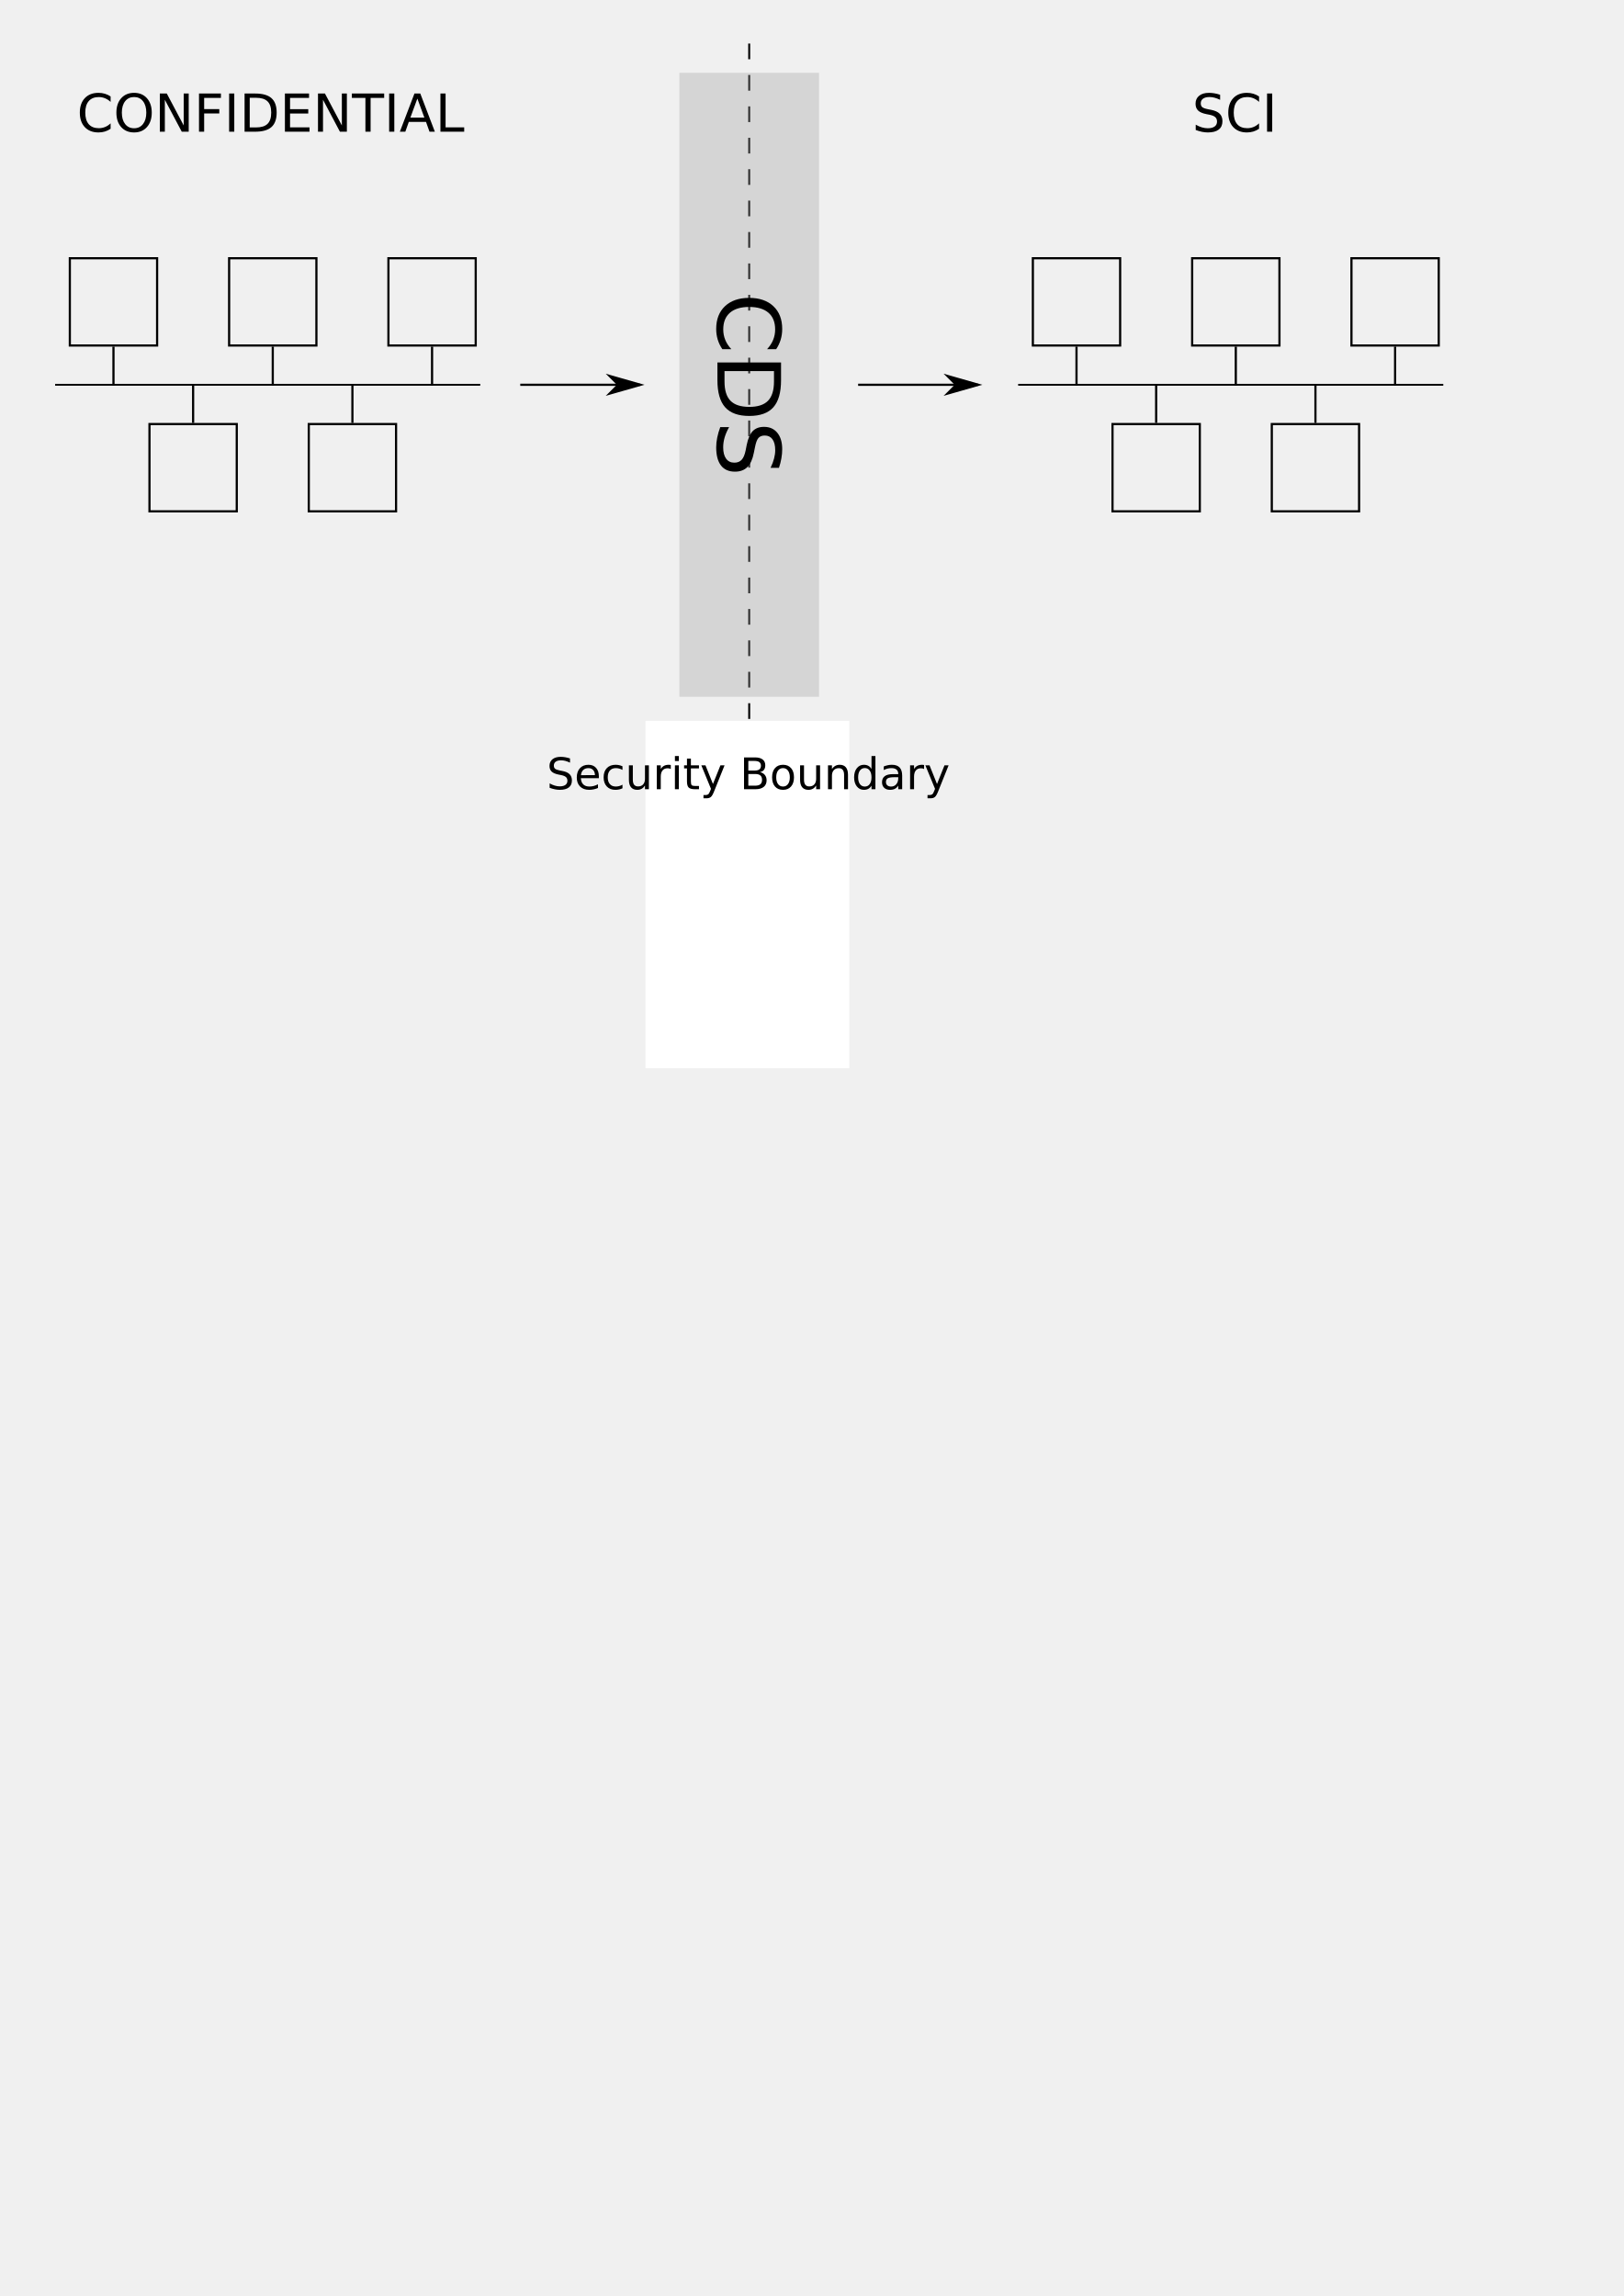
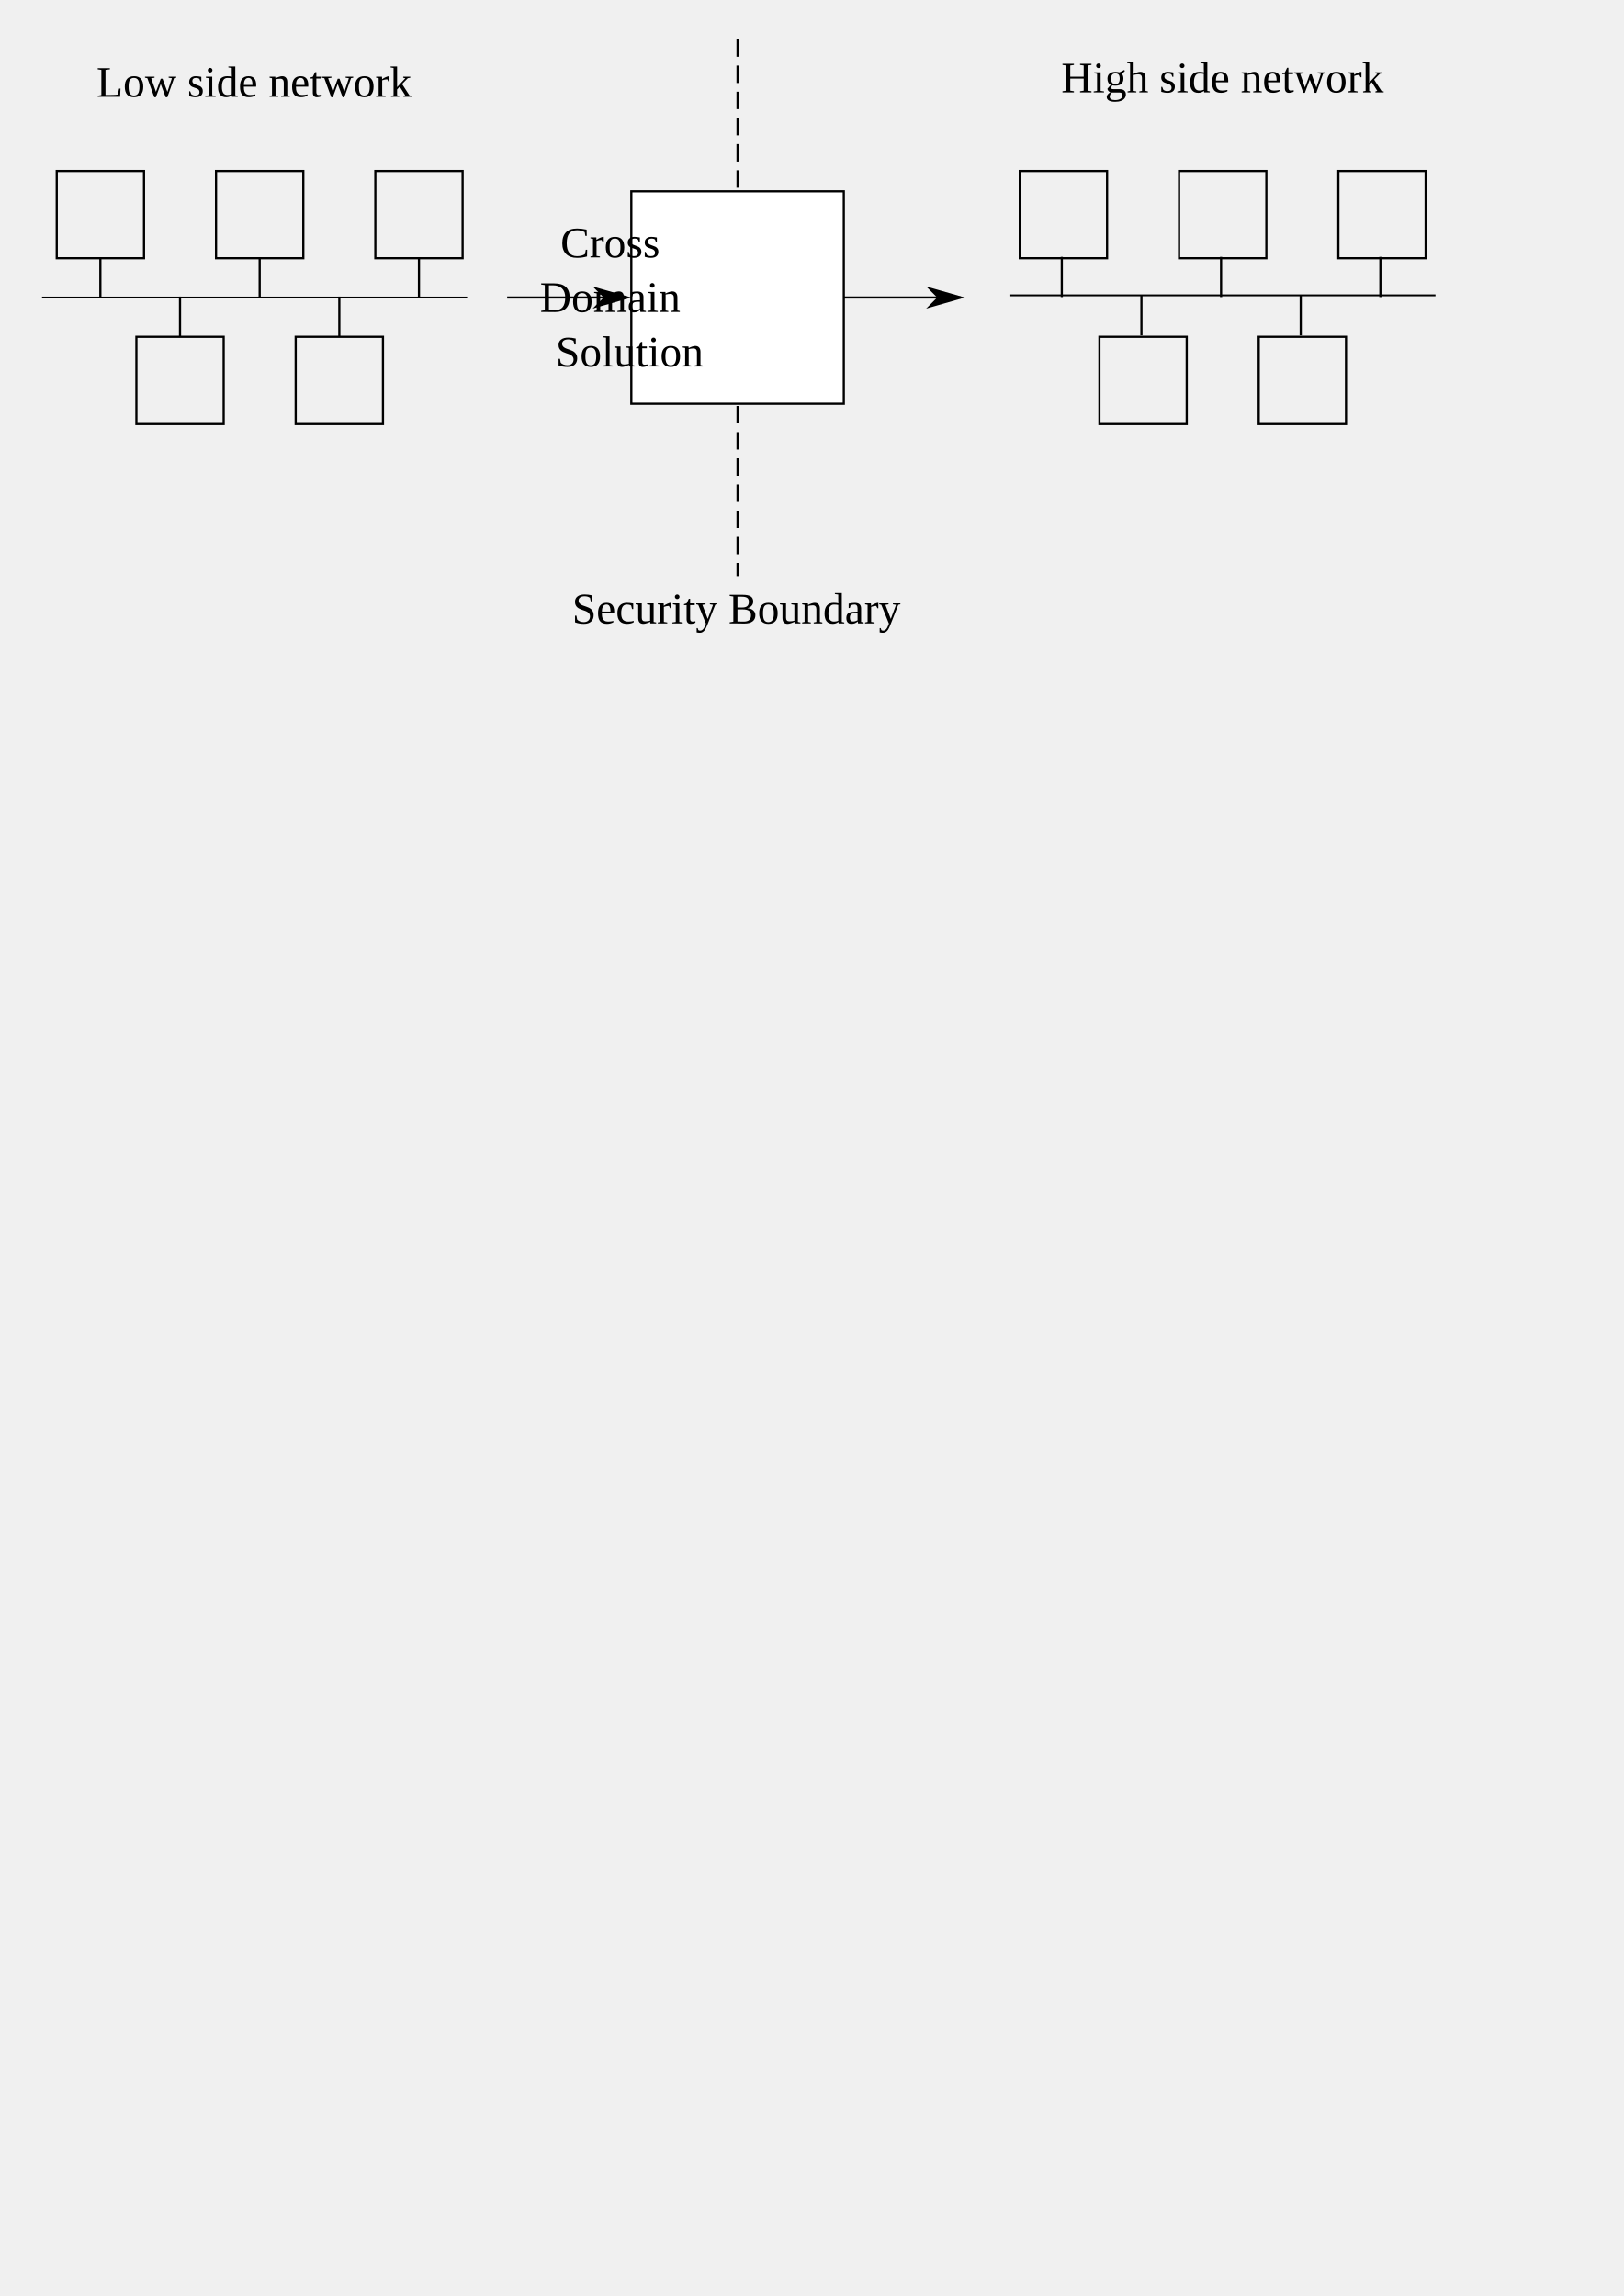
- <svg xmlns="http://www.w3.org/2000/svg" width="744.094" height="1052.362" id="svg2">
+ <svg xmlns="http://www.w3.org/2000/svg" width="744.094" height="1052.362" id="svg2" version="1.1">
  <defs id="defs4">
    <marker orient="auto" refY="0.0" refX="0.0" id="Arrow1Lend" style="overflow:visible;">
      <path id="path3307" d="M 0.0,0.0 L 5.0,-5.0 L -12.5,0.0 L 5.0,5.0 L 0.0,0.0 z " style="fill-rule:evenodd;stroke:#000000;stroke-width:1.0pt;marker-start:none;" transform="scale(0.8) rotate(180) translate(12.5,0)" />
    </marker>
    <marker orient="auto" refY="0.0" refX="0.0" id="Arrow1Lstart" style="overflow:visible">
      <path id="path3304" d="M 0.0,0.0 L 5.0,-5.0 L -12.5,0.0 L 5.0,5.0 L 0.0,0.0 z " style="fill-rule:evenodd;stroke:#000000;stroke-width:1.0pt;marker-start:none" transform="scale(0.8) translate(12.5,0)" />
    </marker>
  </defs>
  <g id="layer1">
-     <path style="fill:none;fill-rule:evenodd;stroke:#000000;stroke-width:0.9;stroke-linecap:butt;stroke-linejoin:miter;stroke-miterlimit:4;stroke-dasharray:7.199, 7.199;stroke-dashoffset:0;stroke-opacity:1" d="M 343.335,19.96 L 343.335,456.902" id="path5658" />
-     <rect style="fill:#ffffff;fill-opacity:1;stroke:none;stroke-width:5;stroke-miterlimit:4;stroke-dasharray:none;stroke-dashoffset:0;stroke-opacity:1" id="rect2442" width="93.421" height="159.211" x="295.789" y="330.415" />
-     <g id="g2580">
-       <g transform="translate(-42,-128)" id="g3247">
-         <path style="fill:none;fill-rule:evenodd;stroke:#000000;stroke-width:0.833px;stroke-linecap:butt;stroke-linejoin:miter;stroke-opacity:1" d="M 67.257,304.362 L 262.084,304.362" id="path3185" />
-         <rect style="opacity:1;fill:none;fill-opacity:0.314;stroke:#000000;stroke-width:1;stroke-miterlimit:4;stroke-dasharray:none;stroke-dashoffset:0;stroke-opacity:1" id="rect3187" width="40" height="40" x="74" y="246.362" />
-         <rect style="opacity:1;fill:none;fill-opacity:0.314;stroke:#000000;stroke-width:1;stroke-miterlimit:4;stroke-dasharray:none;stroke-dashoffset:0;stroke-opacity:1" id="rect3189" width="40" height="40" x="147" y="246.362" />
-         <rect style="opacity:1;fill:none;fill-opacity:0.314;stroke:#000000;stroke-width:1;stroke-miterlimit:4;stroke-dasharray:none;stroke-dashoffset:0;stroke-opacity:1" id="rect3191" width="40" height="40" x="220" y="246.362" />
-         <rect style="opacity:1;fill:none;fill-opacity:0.314;stroke:#000000;stroke-width:1;stroke-miterlimit:4;stroke-dasharray:none;stroke-dashoffset:0;stroke-opacity:1" id="rect3193" width="40" height="40" x="110.5" y="322.362" />
-         <rect style="opacity:1;fill:none;fill-opacity:0.314;stroke:#000000;stroke-width:1;stroke-miterlimit:4;stroke-dasharray:none;stroke-dashoffset:0;stroke-opacity:1" id="rect3195" width="40" height="40" x="183.5" y="322.362" />
-         <path style="opacity:1;fill:none;fill-opacity:0.314;stroke:none;stroke-width:1;stroke-miterlimit:4;stroke-dasharray:none;stroke-dashoffset:0;stroke-opacity:1" id="path3207" d="M 90.426,358.745 A 15.957,15.957 0 1 1 58.511,358.745 A 15.957,15.957 0 1 1 90.426,358.745 z" transform="matrix(0.2243051,0,0,0.2243051,77.29643,227.8938)" />
-         <path style="opacity:1;fill:none;fill-opacity:0.314;stroke:none;stroke-width:1;stroke-miterlimit:4;stroke-dasharray:none;stroke-dashoffset:0;stroke-opacity:1" id="path3209" d="M 90.426,358.745 A 15.957,15.957 0 1 1 58.511,358.745 A 15.957,15.957 0 1 1 90.426,358.745 z" transform="matrix(0.2243051,0,0,0.2243051,113.7964,219.8938)" />
-         <path style="opacity:1;fill:none;fill-opacity:0.314;stroke:none;stroke-width:1;stroke-miterlimit:4;stroke-dasharray:none;stroke-dashoffset:0;stroke-opacity:1" id="path3211" d="M 90.426,358.745 A 15.957,15.957 0 1 1 58.511,358.745 A 15.957,15.957 0 1 1 90.426,358.745 z" transform="matrix(0.2243051,0,0,0.2243051,150.2964,227.8938)" />
-         <path style="opacity:1;fill:none;fill-opacity:0.314;stroke:none;stroke-width:1;stroke-miterlimit:4;stroke-dasharray:none;stroke-dashoffset:0;stroke-opacity:1" id="path3213" d="M 90.426,358.745 A 15.957,15.957 0 1 1 58.511,358.745 A 15.957,15.957 0 1 1 90.426,358.745 z" transform="matrix(0.2243051,0,0,0.2243051,186.7964,219.8938)" />
-         <path style="opacity:1;fill:none;fill-opacity:0.314;stroke:none;stroke-width:1;stroke-miterlimit:4;stroke-dasharray:none;stroke-dashoffset:0;stroke-opacity:1" id="path3215" d="M 90.426,358.745 A 15.957,15.957 0 1 1 58.511,358.745 A 15.957,15.957 0 1 1 90.426,358.745 z" transform="matrix(0.2243051,0,0,0.2243051,223.2964,227.8938)" />
-         <path style="fill:none;fill-rule:evenodd;stroke:#000000;stroke-width:1px;stroke-linecap:butt;stroke-linejoin:miter;stroke-opacity:1" d="M 94,286.862 L 94,304.671" id="path3217" />
-         <path style="fill:none;fill-rule:evenodd;stroke:#000000;stroke-width:1px;stroke-linecap:butt;stroke-linejoin:miter;stroke-opacity:1" d="M 130.5,321.862 L 130.5,304.054" id="path3219" />
-         <path style="fill:none;fill-rule:evenodd;stroke:#000000;stroke-width:1px;stroke-linecap:butt;stroke-linejoin:miter;stroke-opacity:1" d="M 167,286.862 L 167,304.671" id="path3221" />
-         <path style="fill:none;fill-rule:evenodd;stroke:#000000;stroke-width:1px;stroke-linecap:butt;stroke-linejoin:miter;stroke-opacity:1" d="M 203.5,321.862 L 203.5,304.054" id="path3223" />
-         <path style="fill:none;fill-rule:evenodd;stroke:#000000;stroke-width:1px;stroke-linecap:butt;stroke-linejoin:miter;stroke-opacity:1" d="M 240,286.862 L 240,304.671" id="path3225" />
+     <flowRoot xml:space="preserve" id="flowRoot4363" style="font-size:32px;font-style:normal;font-variant:normal;font-weight:normal;font-stretch:normal;line-height:125%;letter-spacing:0px;word-spacing:0px;fill:#000000;fill-opacity:1;stroke:none;font-family:Arial;-inkscape-font-specification:Arial">
+       <flowRegion id="flowRegion4365">
+         <rect id="rect4367" width="76.316" height="76.316" x="307.895" y="144.467" />
+       </flowRegion>
+       <flowPara id="flowPara4369">CrossC</flowPara>
+     </flowRoot>
+     <g id="g3928" transform="translate(-8,-12)">
+       <g id="g3893">
+         <g id="g3562" transform="translate(2,-28)">
+           <rect y="118.362" x="32" height="40" width="40" id="rect3187" style="fill:none;stroke:#000000;stroke-width:1;stroke-miterlimit:4;stroke-opacity:1;stroke-dasharray:none;stroke-dashoffset:0" />
+           <rect y="118.362" x="105" height="40" width="40" id="rect3189" style="fill:none;stroke:#000000;stroke-width:1;stroke-miterlimit:4;stroke-opacity:1;stroke-dasharray:none;stroke-dashoffset:0" />
+           <rect y="118.362" x="178" height="40" width="40" id="rect3191" style="fill:none;stroke:#000000;stroke-width:1;stroke-miterlimit:4;stroke-opacity:1;stroke-dasharray:none;stroke-dashoffset:0" />
+           <rect y="194.362" x="68.5" height="40" width="40" id="rect3193" style="fill:none;stroke:#000000;stroke-width:1;stroke-miterlimit:4;stroke-opacity:1;stroke-dasharray:none;stroke-dashoffset:0" />
+           <rect y="194.362" x="141.5" height="40" width="40" id="rect3195" style="fill:none;stroke:#000000;stroke-width:1;stroke-miterlimit:4;stroke-opacity:1;stroke-dasharray:none;stroke-dashoffset:0" />
+           <g id="g3549">
+             <path style="fill:none;stroke:#000000;stroke-width:0.833px;stroke-linecap:butt;stroke-linejoin:miter;stroke-opacity:1" d="m 25.257,176.362 194.827,0" id="path3185" />
+             <path style="fill:none;stroke:none" id="path3207" d="m 90.426,358.745 c 0,8.813 -7.144,15.957 -15.957,15.957 -8.813,0 -15.957,-7.144 -15.957,-15.957 0,-8.813 7.144,-15.957 15.957,-15.957 8.813,0 15.957,7.144 15.957,15.957 z" transform="matrix(0.2243051,0,0,0.2243051,35.29642,99.89381)" />
+             <path style="fill:none;stroke:none" id="path3209" d="m 90.426,358.745 c 0,8.813 -7.144,15.957 -15.957,15.957 -8.813,0 -15.957,-7.144 -15.957,-15.957 0,-8.813 7.144,-15.957 15.957,-15.957 8.813,0 15.957,7.144 15.957,15.957 z" transform="matrix(0.2243051,0,0,0.2243051,71.79643,91.89381)" />
+             <path style="fill:none;stroke:none" id="path3211" d="m 90.426,358.745 c 0,8.813 -7.144,15.957 -15.957,15.957 -8.813,0 -15.957,-7.144 -15.957,-15.957 0,-8.813 7.144,-15.957 15.957,-15.957 8.813,0 15.957,7.144 15.957,15.957 z" transform="matrix(0.2243051,0,0,0.2243051,108.2964,99.89381)" />
+             <path style="fill:none;stroke:none" id="path3213" d="m 90.426,358.745 c 0,8.813 -7.144,15.957 -15.957,15.957 -8.813,0 -15.957,-7.144 -15.957,-15.957 0,-8.813 7.144,-15.957 15.957,-15.957 8.813,0 15.957,7.144 15.957,15.957 z" transform="matrix(0.2243051,0,0,0.2243051,144.7964,91.89381)" />
+             <path style="fill:none;stroke:none" id="path3215" d="m 90.426,358.745 c 0,8.813 -7.144,15.957 -15.957,15.957 -8.813,0 -15.957,-7.144 -15.957,-15.957 0,-8.813 7.144,-15.957 15.957,-15.957 8.813,0 15.957,7.144 15.957,15.957 z" transform="matrix(0.2243051,0,0,0.2243051,181.2964,99.89381)" />
+             <path style="fill:none;stroke:#000000;stroke-width:1px;stroke-linecap:butt;stroke-linejoin:miter;stroke-opacity:1" d="m 52,158.362 10e-7,18.421" id="path3217" />
+             <path style="fill:none;stroke:#000000;stroke-width:1px;stroke-linecap:butt;stroke-linejoin:miter;stroke-opacity:1" d="m 88.5,194.362 0,-18.421" id="path3219" />
+             <path style="fill:none;stroke:#000000;stroke-width:1px;stroke-linecap:butt;stroke-linejoin:miter;stroke-opacity:1" d="m 125,158.362 0,18.421" id="path3221" />
+             <path style="fill:none;stroke:#000000;stroke-width:1px;stroke-linecap:butt;stroke-linejoin:miter;stroke-opacity:1" d="m 161.5,194.362 0,-18.421" id="path3223" />
+             <path style="fill:none;stroke:#000000;stroke-width:1px;stroke-linecap:butt;stroke-linejoin:miter;stroke-opacity:1" d="m 198,158.362 0,18.421" id="path3225" />
+           </g>
+         </g>
+         <text xml:space="preserve" style="font-size:32px;font-style:normal;font-weight:normal;fill:#000000;fill-opacity:1;stroke:none;font-family:Bitstream Vera Sans" x="52.204" y="56.362" id="text5650">
+           <tspan id="tspan5652" x="52.204" y="56.362" style="font-size:20px;font-style:normal;font-variant:normal;font-weight:normal;font-stretch:normal;font-family:Times New Roman;-inkscape-font-specification:Times New Roman">Low side network</tspan>
+         </text>
      </g>
-       <g transform="translate(399.3297,-128)" id="g3265">
-         <path style="fill:none;fill-rule:evenodd;stroke:#000000;stroke-width:0.833px;stroke-linecap:butt;stroke-linejoin:miter;stroke-opacity:1" d="M 67.257,304.362 L 262.084,304.362" id="path3267" />
-         <rect style="opacity:1;fill:none;fill-opacity:0.314;stroke:#000000;stroke-width:1;stroke-miterlimit:4;stroke-dasharray:none;stroke-dashoffset:0;stroke-opacity:1" id="rect3269" width="40" height="40" x="74" y="246.362" />
-         <rect style="opacity:1;fill:none;fill-opacity:0.314;stroke:#000000;stroke-width:1;stroke-miterlimit:4;stroke-dasharray:none;stroke-dashoffset:0;stroke-opacity:1" id="rect3271" width="40" height="40" x="147" y="246.362" />
-         <rect style="opacity:1;fill:none;fill-opacity:0.314;stroke:#000000;stroke-width:1;stroke-miterlimit:4;stroke-dasharray:none;stroke-dashoffset:0;stroke-opacity:1" id="rect3273" width="40" height="40" x="220" y="246.362" />
-         <rect style="opacity:1;fill:none;fill-opacity:0.314;stroke:#000000;stroke-width:1;stroke-miterlimit:4;stroke-dasharray:none;stroke-dashoffset:0;stroke-opacity:1" id="rect3275" width="40" height="40" x="110.5" y="322.362" />
-         <rect style="opacity:1;fill:none;fill-opacity:0.314;stroke:#000000;stroke-width:1;stroke-miterlimit:4;stroke-dasharray:none;stroke-dashoffset:0;stroke-opacity:1" id="rect3277" width="40" height="40" x="183.5" y="322.362" />
-         <path style="opacity:1;fill:none;fill-opacity:0.314;stroke:none;stroke-width:1;stroke-miterlimit:4;stroke-dasharray:none;stroke-dashoffset:0;stroke-opacity:1" id="path3279" d="M 90.426,358.745 A 15.957,15.957 0 1 1 58.511,358.745 A 15.957,15.957 0 1 1 90.426,358.745 z" transform="matrix(0.2243051,0,0,0.2243051,77.29643,227.8938)" />
-         <path style="opacity:1;fill:none;fill-opacity:0.314;stroke:none;stroke-width:1;stroke-miterlimit:4;stroke-dasharray:none;stroke-dashoffset:0;stroke-opacity:1" id="path3281" d="M 90.426,358.745 A 15.957,15.957 0 1 1 58.511,358.745 A 15.957,15.957 0 1 1 90.426,358.745 z" transform="matrix(0.2243051,0,0,0.2243051,113.7964,219.8938)" />
-         <path style="opacity:1;fill:none;fill-opacity:0.314;stroke:none;stroke-width:1;stroke-miterlimit:4;stroke-dasharray:none;stroke-dashoffset:0;stroke-opacity:1" id="path3283" d="M 90.426,358.745 A 15.957,15.957 0 1 1 58.511,358.745 A 15.957,15.957 0 1 1 90.426,358.745 z" transform="matrix(0.2243051,0,0,0.2243051,150.2964,227.8938)" />
-         <path style="opacity:1;fill:none;fill-opacity:0.314;stroke:none;stroke-width:1;stroke-miterlimit:4;stroke-dasharray:none;stroke-dashoffset:0;stroke-opacity:1" id="path3285" d="M 90.426,358.745 A 15.957,15.957 0 1 1 58.511,358.745 A 15.957,15.957 0 1 1 90.426,358.745 z" transform="matrix(0.2243051,0,0,0.2243051,186.7964,219.8938)" />
-         <path style="opacity:1;fill:none;fill-opacity:0.314;stroke:none;stroke-width:1;stroke-miterlimit:4;stroke-dasharray:none;stroke-dashoffset:0;stroke-opacity:1" id="path3287" d="M 90.426,358.745 A 15.957,15.957 0 1 1 58.511,358.745 A 15.957,15.957 0 1 1 90.426,358.745 z" transform="matrix(0.2243051,0,0,0.2243051,223.2964,227.8938)" />
-         <path style="fill:none;fill-rule:evenodd;stroke:#000000;stroke-width:1px;stroke-linecap:butt;stroke-linejoin:miter;stroke-opacity:1" d="M 94,286.862 L 94,304.671" id="path3289" />
-         <path style="fill:none;fill-rule:evenodd;stroke:#000000;stroke-width:1px;stroke-linecap:butt;stroke-linejoin:miter;stroke-opacity:1" d="M 130.5,321.862 L 130.5,304.054" id="path3291" />
-         <path style="fill:none;fill-rule:evenodd;stroke:#000000;stroke-width:1px;stroke-linecap:butt;stroke-linejoin:miter;stroke-opacity:1" d="M 167,286.862 L 167,304.671" id="path3293" />
-         <path style="fill:none;fill-rule:evenodd;stroke:#000000;stroke-width:1px;stroke-linecap:butt;stroke-linejoin:miter;stroke-opacity:1" d="M 203.5,321.862 L 203.5,304.054" id="path3295" />
-         <path style="fill:none;fill-rule:evenodd;stroke:#000000;stroke-width:1px;stroke-linecap:butt;stroke-linejoin:miter;stroke-opacity:1" d="M 240,286.862 L 240,304.671" id="path3297" />
+       <g id="g3876">
+         <text xml:space="preserve" style="font-size:32px;font-style:normal;font-weight:normal;fill:#000000;fill-opacity:1;stroke:none;font-family:Bitstream Vera Sans" x="494.324" y="54.341" id="text5650-1">
+           <tspan id="tspan5652-7" x="494.324" y="54.341" style="font-size:20px;font-style:normal;font-variant:normal;font-weight:normal;font-stretch:normal;font-family:Times New Roman;-inkscape-font-specification:Times New Roman">High side network</tspan>
+         </text>
+         <g id="g3535" transform="translate(2,-28)">
+           <rect y="118.362" x="473.33" height="40" width="40" id="rect3269" style="fill:none;stroke:#000000;stroke-width:1;stroke-miterlimit:4;stroke-opacity:1;stroke-dasharray:none;stroke-dashoffset:0" />
+           <rect y="118.362" x="546.33" height="40" width="40" id="rect3271" style="fill:none;stroke:#000000;stroke-width:1;stroke-miterlimit:4;stroke-opacity:1;stroke-dasharray:none;stroke-dashoffset:0" />
+           <rect y="118.362" x="619.33" height="40" width="40" id="rect3273" style="fill:none;stroke:#000000;stroke-width:1;stroke-miterlimit:4;stroke-opacity:1;stroke-dasharray:none;stroke-dashoffset:0" />
+           <rect y="194.362" x="509.83" height="40" width="40" id="rect3275" style="fill:none;stroke:#000000;stroke-width:1;stroke-miterlimit:4;stroke-opacity:1;stroke-dasharray:none;stroke-dashoffset:0" />
+           <rect y="194.362" x="582.83" height="40" width="40" id="rect3277" style="fill:none;stroke:#000000;stroke-width:1;stroke-miterlimit:4;stroke-opacity:1;stroke-dasharray:none;stroke-dashoffset:0" />
+           <g id="g3527">
+             <path style="fill:none;stroke:#000000;stroke-width:1px;stroke-linecap:butt;stroke-linejoin:miter;stroke-opacity:1" d="m 492.579,157.731 0,18.421" id="path3289-6" />
+             <path style="fill:none;stroke:#000000;stroke-width:1px;stroke-linecap:butt;stroke-linejoin:miter;stroke-opacity:1" d="m 529.079,193.731 0,-18.421" id="path3291-1" />
+             <path style="fill:none;stroke:#000000;stroke-width:1px;stroke-linecap:butt;stroke-linejoin:miter;stroke-opacity:1" d="m 565.579,157.731 0,18.421" id="path3293-4" />
+             <path style="fill:none;stroke:#000000;stroke-width:1px;stroke-linecap:butt;stroke-linejoin:miter;stroke-opacity:1" d="m 602.079,193.731 0,-18.421" id="path3295-2" />
+             <path style="fill:none;stroke:#000000;stroke-width:1px;stroke-linecap:butt;stroke-linejoin:miter;stroke-opacity:1" d="m 638.579,157.731 0,18.421" id="path3297-3" />
+             <path style="fill:none;stroke:#000000;stroke-width:0.833px;stroke-linecap:butt;stroke-linejoin:miter;stroke-opacity:1" d="m 469.008,175.362 194.827,0" id="path3185-2" />
+           </g>
+         </g>
      </g>
-       <path id="path3299" d="M 238.418,176.362 L 293.418,176.362" style="fill:none;fill-rule:evenodd;stroke:#000000;stroke-width:1px;stroke-linecap:butt;stroke-linejoin:miter;marker-start:none;marker-end:url(#Arrow1Lend);stroke-opacity:1" />
-       <path id="path4602" d="M 393.253,176.362 L 448.253,176.362" style="fill:none;fill-rule:evenodd;stroke:#000000;stroke-width:1px;stroke-linecap:butt;stroke-linejoin:miter;marker-start:none;marker-end:url(#Arrow1Lend);stroke-opacity:1" />
-       <rect y="33.362" x="311.335" height="286" width="64" id="rect2411" style="fill:#999999;fill-opacity:0.314;stroke:none;stroke-width:2.4;stroke-miterlimit:4;stroke-dasharray:none;stroke-dashoffset:0;stroke-opacity:1" />
-       <text id="text5650" y="60.362" x="35.237" style="font-size:32px;font-style:normal;font-weight:normal;fill:#000000;fill-opacity:1;stroke:none;stroke-width:1px;stroke-linecap:butt;stroke-linejoin:miter;stroke-opacity:1;font-family:Bitstream Vera Sans" xml:space="preserve">
-         <tspan style="font-size:24px" y="60.362" x="35.237" id="tspan5652">CONFIDENTIAL</tspan>
-       </text>
-       <text id="text5654" y="60.362" x="546.305" style="font-size:32px;font-style:normal;font-weight:normal;fill:#000000;fill-opacity:1;stroke:none;stroke-width:1px;stroke-linecap:butt;stroke-linejoin:miter;stroke-opacity:1;font-family:Bitstream Vera Sans" xml:space="preserve">
-         <tspan style="font-size:24px" y="60.362" x="546.305" id="tspan5656">SCI</tspan>
-       </text>
-       <text transform="matrix(0,1,-1,0,0,0)" id="text2576" y="-328.775" x="134.282" style="font-size:32px;font-style:normal;font-weight:normal;line-height:125%;fill:#000000;fill-opacity:1;stroke:none;stroke-width:1px;stroke-linecap:butt;stroke-linejoin:miter;stroke-opacity:1;font-family:Bitstream Vera Sans" xml:space="preserve">
-         <tspan style="font-size:40px;font-style:normal;font-variant:normal;font-weight:normal;font-stretch:normal;text-align:start;line-height:125%;writing-mode:lr-tb;text-anchor:start;font-family:Bitstream Vera Sans;-inkscape-font-specification:Bitstream Vera Sans" y="-328.775" x="134.282" id="tspan2578">CDS</tspan>
-       </text>
+       <g id="g3915">
+         <path style="fill:none;stroke:#000000;stroke-width:1;stroke-linecap:butt;stroke-linejoin:miter;stroke-miterlimit:4;stroke-opacity:1;stroke-dasharray:8, 4;stroke-dashoffset:0" d="m 346,30.046 c 0,243.421 0,246.053 0,246.053" id="path3094" />
+         <path style="fill:none;stroke:#000000;stroke-width:1px;stroke-linecap:butt;stroke-linejoin:miter;stroke-opacity:1;marker-start:none;marker-end:url(#Arrow1Lend)" d="m 240.418,148.362 55,0" id="path3299" />
+         <path style="fill:none;stroke:#000000;stroke-width:1px;stroke-linecap:butt;stroke-linejoin:miter;stroke-opacity:1;marker-start:none;marker-end:url(#Arrow1Lend)" d="m 393.253,148.362 55,0" id="path4602" />
+         <text xml:space="preserve" style="font-size:32px;font-style:normal;font-variant:normal;font-weight:normal;font-stretch:normal;line-height:125%;fill:#000000;fill-opacity:1;stroke:none;font-family:Arial;-inkscape-font-specification:Arial" x="270.16" y="297.731" id="text2439">
+           <tspan id="tspan2441" x="270.16" y="297.731" style="font-size:20px;font-style:normal;font-variant:normal;font-weight:normal;font-stretch:normal;text-align:start;line-height:125%;writing-mode:lr-tb;text-anchor:start;font-family:Times New Roman;-inkscape-font-specification:Times New Roman">Security Boundary</tspan>
+         </text>
+         <g id="g4395" transform="translate(2.000003,-28.47369)">
+           <rect y="128.152" x="295.316" height="97.368" width="97.368" id="rect3581" style="fill:#ffffff;fill-opacity:1;stroke:#000000;stroke-width:1;stroke-linecap:butt;stroke-miterlimit:4;stroke-opacity:1;stroke-dasharray:none;stroke-dashoffset:0" />
+           <text id="text4371" y="158.457" x="343.419" style="font-size:32px;font-style:normal;font-variant:normal;font-weight:normal;font-stretch:normal;line-height:125%;letter-spacing:0px;word-spacing:0px;fill:#000000;fill-opacity:1;stroke:none;font-family:Arial;-inkscape-font-specification:Arial" xml:space="preserve">
+             <tspan style="font-size:20px;text-align:center;text-anchor:middle;stroke:none;font-family:Times New Roman;-inkscape-font-specification:Times New Roman" id="tspan4375" y="158.457" x="343.419">Cross</tspan>
+             <tspan style="font-size:20px;text-align:center;text-anchor:middle;stroke:none;font-family:Times New Roman;-inkscape-font-specification:Times New Roman" id="tspan4379" y="183.457" x="343.419">Domain</tspan>
+             <tspan style="font-size:20px;text-align:center;text-anchor:middle;stroke:none;font-family:Times New Roman;-inkscape-font-specification:Times New Roman" id="tspan4381" y="208.457" x="343.419">Solution</tspan>
+           </text>
+         </g>
+       </g>
    </g>
-     <text xml:space="preserve" style="font-size:32px;font-style:normal;font-variant:normal;font-weight:normal;font-stretch:normal;line-height:125%;fill:#000000;fill-opacity:1;stroke:none;stroke-width:1px;stroke-linecap:butt;stroke-linejoin:miter;stroke-opacity:1;font-family:Arial;-inkscape-font-specification:Arial" x="250.513" y="361.731" id="text2439">
-       <tspan id="tspan2441" x="250.513" y="361.731" style="font-size:20px;font-style:normal;font-variant:normal;font-weight:normal;font-stretch:normal;text-align:start;line-height:125%;writing-mode:lr-tb;text-anchor:start;font-family:Bitstream Vera Sans;-inkscape-font-specification:Bitstream Vera Sans">Security Boundary</tspan>
-     </text>
  </g>
</svg>
